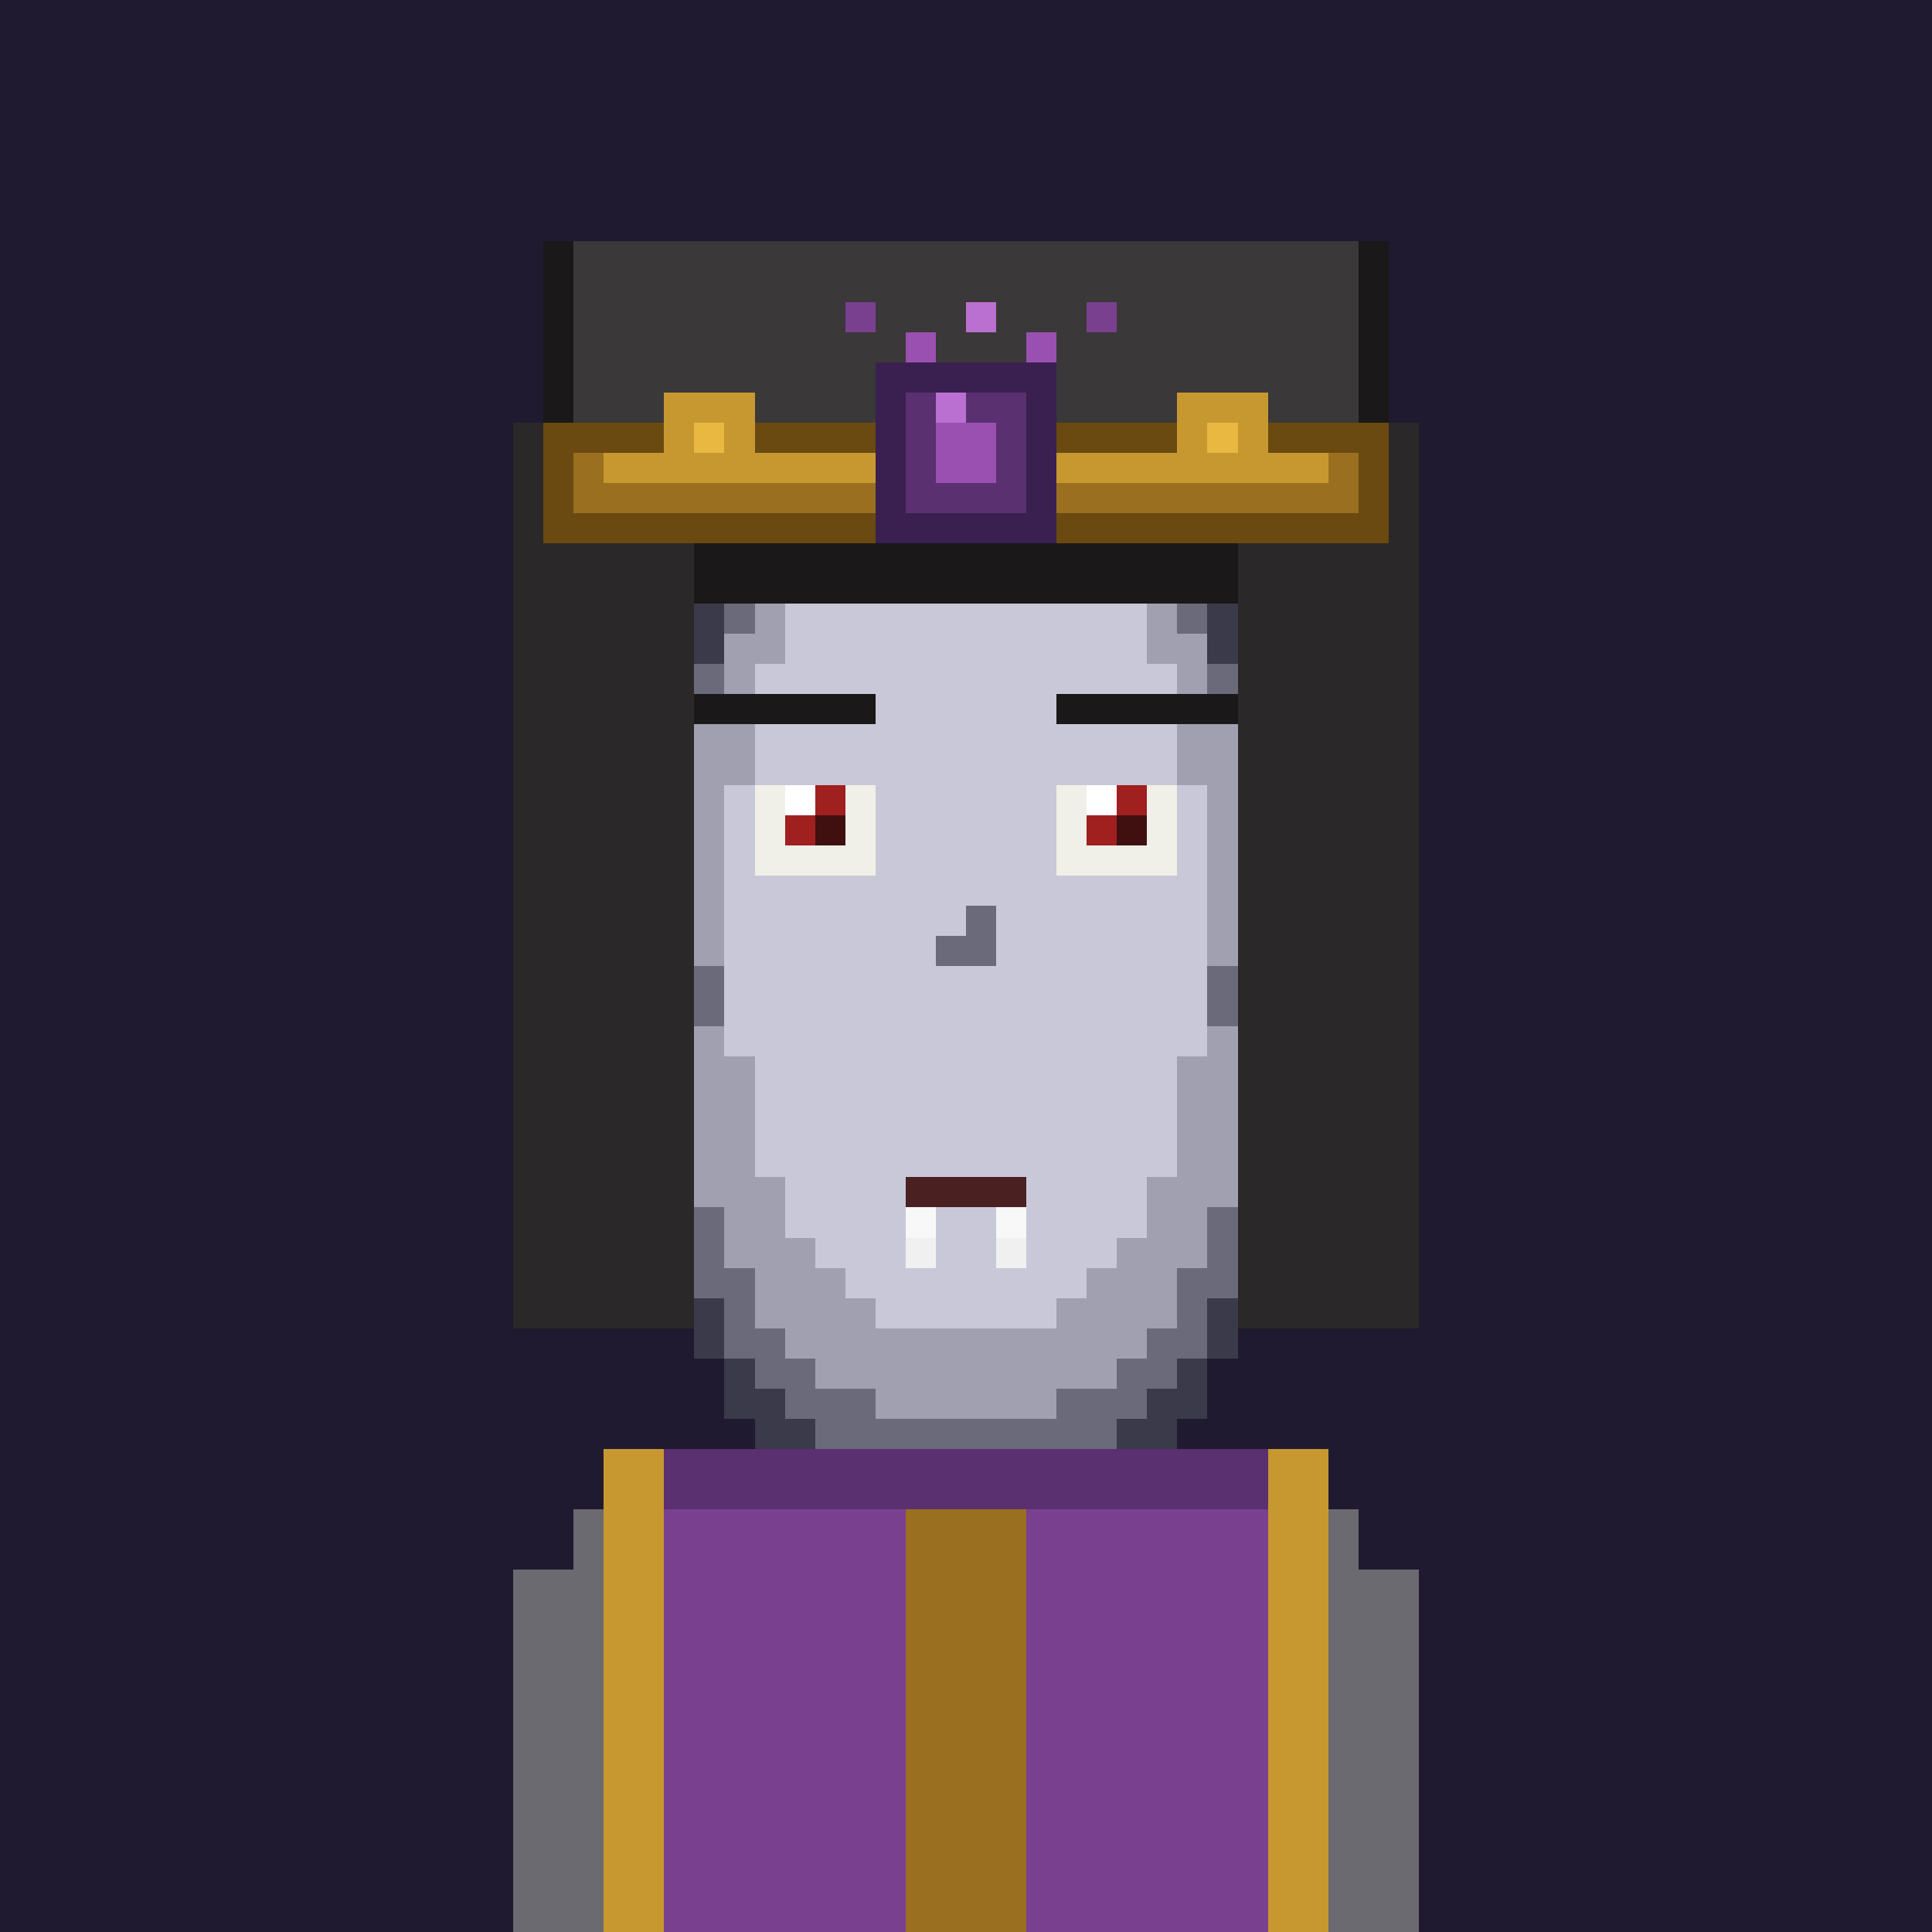
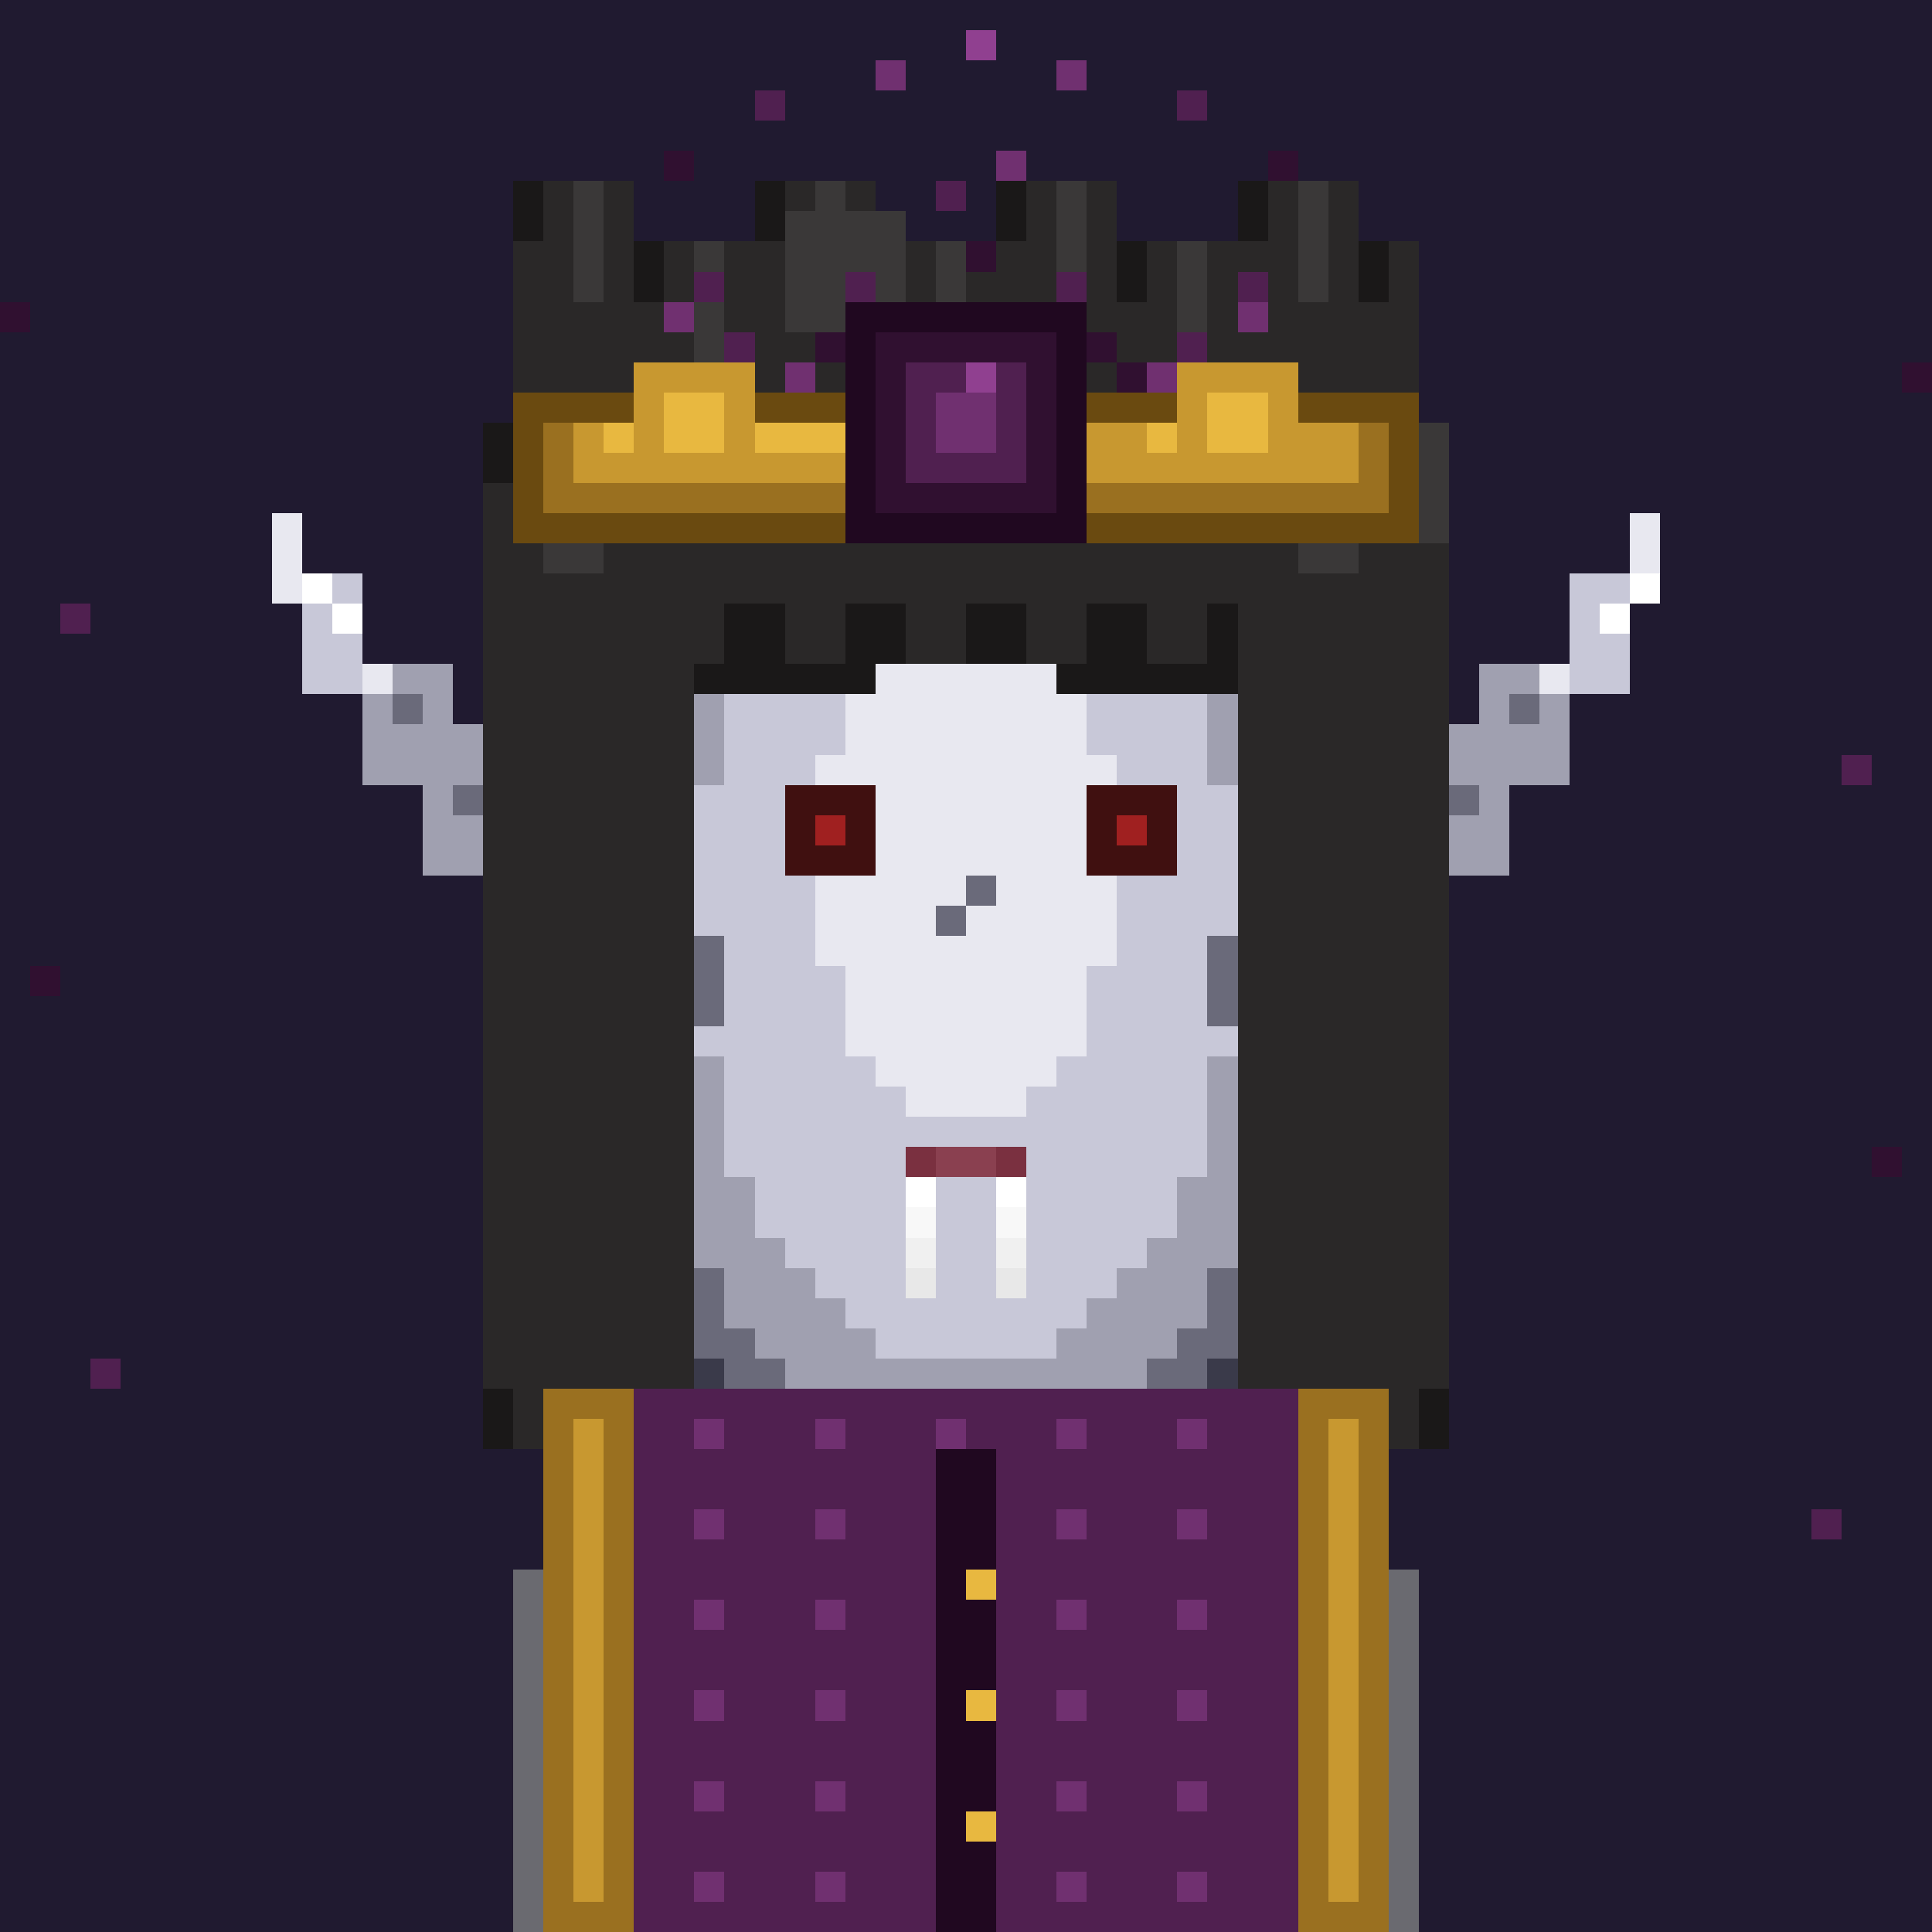
<svg xmlns="http://www.w3.org/2000/svg" viewBox="0 0 64 64" shape-rendering="crispEdges">
  <rect x="0" y="0" width="64" height="64" fill="#201a30" />
  <rect x="19" y="50" width="26" height="14" fill="#6a6a70" />
  <rect x="17" y="52" width="2" height="12" fill="#6a6a70" />
  <rect x="45" y="52" width="2" height="12" fill="#6a6a70" />
  <rect x="20" y="51" width="3" height="13" fill="#8a8a90" />
-   <rect x="28" y="46" width="8" height="18" fill="#a0a0b0" />
-   <rect x="29" y="46" width="2" height="18" fill="#c8c8d8" />
-   <rect x="34" y="46" width="2" height="18" fill="#6a6a7a" />
+   <rect x="28" y="46" width="8" height="18" fill="#3a3a4a" />
+   <rect x="29" y="46" width="6" height="18" fill="#6a6a7a" />
+   <rect x="30" y="46" width="4" height="18" fill="#a0a0b0" />
+   <rect x="31" y="46" width="2" height="18" fill="#c8c8d8" />
  <rect x="28" y="15" width="8" height="1" fill="#3a3a4a" />
-   <rect x="27" y="16" width="10" height="1" fill="#3a3a4a" />
+   <rect x="26" y="16" width="12" height="1" fill="#3a3a4a" />
  <rect x="25" y="17" width="14" height="1" fill="#3a3a4a" />
  <rect x="24" y="18" width="16" height="1" fill="#3a3a4a" />
-   <rect x="24" y="19" width="16" height="1" fill="#3a3a4a" />
+   <rect x="23" y="19" width="18" height="1" fill="#3a3a4a" />
  <rect x="23" y="20" width="18" height="1" fill="#3a3a4a" />
-   <rect x="23" y="21" width="18" height="1" fill="#3a3a4a" />
-   <rect x="22" y="22" width="20" height="1" fill="#3a3a4a" />
-   <rect x="22" y="23" width="20" height="1" fill="#3a3a4a" />
+   <rect x="22" y="21" width="20" height="1" fill="#3a3a4a" />
+   <rect x="21" y="22" width="22" height="1" fill="#3a3a4a" />
+   <rect x="21" y="23" width="22" height="1" fill="#3a3a4a" />
  <rect x="21" y="24" width="22" height="1" fill="#3a3a4a" />
-   <rect x="21" y="25" width="22" height="1" fill="#3a3a4a" />
-   <rect x="21" y="26" width="22" height="1" fill="#3a3a4a" />
+   <rect x="20" y="25" width="24" height="1" fill="#3a3a4a" />
+   <rect x="20" y="26" width="24" height="1" fill="#3a3a4a" />
  <rect x="20" y="27" width="24" height="1" fill="#3a3a4a" />
-   <rect x="20" y="28" width="24" height="1" fill="#3a3a4a" />
-   <rect x="20" y="29" width="24" height="1" fill="#3a3a4a" />
-   <rect x="20" y="30" width="24" height="1" fill="#3a3a4a" />
-   <rect x="20" y="31" width="24" height="1" fill="#3a3a4a" />
-   <rect x="20" y="32" width="24" height="1" fill="#3a3a4a" />
-   <rect x="20" y="33" width="24" height="1" fill="#3a3a4a" />
-   <rect x="20" y="34" width="24" height="1" fill="#3a3a4a" />
-   <rect x="20" y="35" width="24" height="1" fill="#3a3a4a" />
-   <rect x="20" y="36" width="24" height="1" fill="#3a3a4a" />
-   <rect x="20" y="37" width="24" height="1" fill="#3a3a4a" />
-   <rect x="21" y="38" width="22" height="1" fill="#3a3a4a" />
-   <rect x="21" y="39" width="22" height="1" fill="#3a3a4a" />
-   <rect x="21" y="40" width="22" height="1" fill="#3a3a4a" />
-   <rect x="22" y="41" width="20" height="1" fill="#3a3a4a" />
-   <rect x="22" y="42" width="20" height="1" fill="#3a3a4a" />
-   <rect x="23" y="43" width="18" height="1" fill="#3a3a4a" />
-   <rect x="23" y="44" width="18" height="1" fill="#3a3a4a" />
-   <rect x="24" y="45" width="16" height="1" fill="#3a3a4a" />
-   <rect x="24" y="46" width="16" height="1" fill="#3a3a4a" />
-   <rect x="25" y="47" width="14" height="1" fill="#3a3a4a" />
-   <rect x="27" y="48" width="10" height="1" fill="#3a3a4a" />
-   <rect x="28" y="49" width="8" height="1" fill="#3a3a4a" />
-   <rect x="28" y="16" width="8" height="1" fill="#6a6a7a" />
-   <rect x="27" y="17" width="10" height="1" fill="#6a6a7a" />
-   <rect x="26" y="18" width="12" height="1" fill="#6a6a7a" />
-   <rect x="25" y="19" width="14" height="1" fill="#6a6a7a" />
-   <rect x="24" y="20" width="16" height="1" fill="#6a6a7a" />
-   <rect x="24" y="21" width="16" height="1" fill="#6a6a7a" />
-   <rect x="23" y="22" width="18" height="1" fill="#6a6a7a" />
-   <rect x="23" y="23" width="18" height="1" fill="#6a6a7a" />
-   <rect x="22" y="24" width="20" height="1" fill="#6a6a7a" />
-   <rect x="22" y="25" width="20" height="1" fill="#6a6a7a" />
-   <rect x="22" y="26" width="20" height="1" fill="#6a6a7a" />
-   <rect x="21" y="27" width="22" height="1" fill="#6a6a7a" />
-   <rect x="21" y="28" width="22" height="1" fill="#6a6a7a" />
-   <rect x="21" y="29" width="22" height="1" fill="#6a6a7a" />
-   <rect x="21" y="30" width="22" height="1" fill="#6a6a7a" />
-   <rect x="21" y="31" width="22" height="1" fill="#6a6a7a" />
-   <rect x="21" y="32" width="22" height="1" fill="#6a6a7a" />
-   <rect x="21" y="33" width="22" height="1" fill="#6a6a7a" />
-   <rect x="21" y="34" width="22" height="1" fill="#6a6a7a" />
-   <rect x="21" y="35" width="22" height="1" fill="#6a6a7a" />
-   <rect x="21" y="36" width="22" height="1" fill="#6a6a7a" />
-   <rect x="21" y="37" width="22" height="1" fill="#6a6a7a" />
-   <rect x="22" y="38" width="20" height="1" fill="#6a6a7a" />
-   <rect x="22" y="39" width="20" height="1" fill="#6a6a7a" />
-   <rect x="22" y="40" width="20" height="1" fill="#6a6a7a" />
-   <rect x="23" y="41" width="18" height="1" fill="#6a6a7a" />
-   <rect x="23" y="42" width="18" height="1" fill="#6a6a7a" />
-   <rect x="24" y="43" width="16" height="1" fill="#6a6a7a" />
-   <rect x="24" y="44" width="16" height="1" fill="#6a6a7a" />
-   <rect x="25" y="45" width="14" height="1" fill="#6a6a7a" />
-   <rect x="26" y="46" width="12" height="1" fill="#6a6a7a" />
-   <rect x="27" y="47" width="10" height="1" fill="#6a6a7a" />
-   <rect x="28" y="48" width="8" height="1" fill="#6a6a7a" />
-   <rect x="29" y="16" width="6" height="1" fill="#a0a0b0" />
-   <rect x="27" y="17" width="10" height="1" fill="#a0a0b0" />
-   <rect x="26" y="18" width="12" height="1" fill="#a0a0b0" />
-   <rect x="25" y="19" width="14" height="1" fill="#a0a0b0" />
-   <rect x="25" y="20" width="14" height="1" fill="#a0a0b0" />
-   <rect x="24" y="21" width="16" height="1" fill="#a0a0b0" />
-   <rect x="24" y="22" width="16" height="1" fill="#a0a0b0" />
-   <rect x="23" y="23" width="18" height="1" fill="#a0a0b0" />
-   <rect x="23" y="24" width="18" height="1" fill="#a0a0b0" />
-   <rect x="23" y="25" width="18" height="1" fill="#a0a0b0" />
-   <rect x="23" y="26" width="18" height="1" fill="#a0a0b0" />
-   <rect x="22" y="27" width="20" height="1" fill="#a0a0b0" />
-   <rect x="22" y="28" width="20" height="1" fill="#a0a0b0" />
-   <rect x="22" y="29" width="20" height="1" fill="#a0a0b0" />
-   <rect x="22" y="30" width="20" height="1" fill="#a0a0b0" />
-   <rect x="22" y="31" width="20" height="1" fill="#a0a0b0" />
-   <rect x="22" y="32" width="20" height="1" fill="#a0a0b0" />
-   <rect x="22" y="33" width="20" height="1" fill="#a0a0b0" />
-   <rect x="22" y="34" width="20" height="1" fill="#a0a0b0" />
-   <rect x="22" y="35" width="20" height="1" fill="#a0a0b0" />
-   <rect x="23" y="36" width="18" height="1" fill="#a0a0b0" />
-   <rect x="23" y="37" width="18" height="1" fill="#a0a0b0" />
-   <rect x="23" y="38" width="18" height="1" fill="#a0a0b0" />
-   <rect x="23" y="39" width="18" height="1" fill="#a0a0b0" />
-   <rect x="24" y="40" width="16" height="1" fill="#a0a0b0" />
-   <rect x="24" y="41" width="16" height="1" fill="#a0a0b0" />
-   <rect x="25" y="42" width="14" height="1" fill="#a0a0b0" />
-   <rect x="25" y="43" width="14" height="1" fill="#a0a0b0" />
-   <rect x="26" y="44" width="12" height="1" fill="#a0a0b0" />
-   <rect x="27" y="45" width="10" height="1" fill="#a0a0b0" />
-   <rect x="29" y="46" width="6" height="1" fill="#a0a0b0" />
-   <rect x="29" y="17" width="6" height="1" fill="#c8c8d8" />
-   <rect x="28" y="18" width="8" height="1" fill="#c8c8d8" />
-   <rect x="27" y="19" width="10" height="1" fill="#c8c8d8" />
-   <rect x="26" y="20" width="12" height="1" fill="#c8c8d8" />
-   <rect x="26" y="21" width="12" height="1" fill="#c8c8d8" />
-   <rect x="25" y="22" width="14" height="1" fill="#c8c8d8" />
-   <rect x="25" y="23" width="14" height="1" fill="#c8c8d8" />
-   <rect x="25" y="24" width="14" height="1" fill="#c8c8d8" />
-   <rect x="25" y="25" width="14" height="1" fill="#c8c8d8" />
-   <rect x="24" y="26" width="16" height="1" fill="#c8c8d8" />
-   <rect x="24" y="27" width="16" height="1" fill="#c8c8d8" />
-   <rect x="24" y="28" width="16" height="1" fill="#c8c8d8" />
-   <rect x="24" y="29" width="16" height="1" fill="#c8c8d8" />
-   <rect x="24" y="30" width="16" height="1" fill="#c8c8d8" />
-   <rect x="24" y="31" width="16" height="1" fill="#c8c8d8" />
-   <rect x="24" y="32" width="16" height="1" fill="#c8c8d8" />
-   <rect x="24" y="33" width="16" height="1" fill="#c8c8d8" />
-   <rect x="24" y="34" width="16" height="1" fill="#c8c8d8" />
-   <rect x="25" y="35" width="14" height="1" fill="#c8c8d8" />
-   <rect x="25" y="36" width="14" height="1" fill="#c8c8d8" />
-   <rect x="25" y="37" width="14" height="1" fill="#c8c8d8" />
-   <rect x="25" y="38" width="14" height="1" fill="#c8c8d8" />
-   <rect x="26" y="39" width="12" height="1" fill="#c8c8d8" />
-   <rect x="26" y="40" width="12" height="1" fill="#c8c8d8" />
-   <rect x="27" y="41" width="10" height="1" fill="#c8c8d8" />
-   <rect x="28" y="42" width="8" height="1" fill="#c8c8d8" />
-   <rect x="29" y="43" width="6" height="1" fill="#c8c8d8" />
-   <rect x="20" y="32" width="4" height="2" fill="#6a6a7a" />
-   <rect x="40" y="32" width="4" height="2" fill="#6a6a7a" />
-   <rect x="18" y="26" width="3" height="6" fill="#a0a0b0" />
-   <rect x="17" y="24" width="2" height="4" fill="#a0a0b0" />
-   <rect x="43" y="26" width="3" height="6" fill="#a0a0b0" />
-   <rect x="45" y="24" width="2" height="4" fill="#a0a0b0" />
-   <rect x="25" y="26" width="4" height="3" fill="#f0f0e8" />
-   <rect x="35" y="26" width="4" height="3" fill="#f0f0e8" />
-   <rect x="26" y="26" width="2" height="2" fill="#a02020" />
-   <rect x="36" y="26" width="2" height="2" fill="#a02020" />
-   <rect x="27" y="27" width="1" height="1" fill="#401010" />
-   <rect x="37" y="27" width="1" height="1" fill="#401010" />
-   <rect x="26" y="26" width="1" height="1" fill="#ffffff" />
-   <rect x="36" y="26" width="1" height="1" fill="#ffffff" />
-   <rect x="23" y="23" width="6" height="1" fill="#1a1818" />
-   <rect x="22" y="24" width="1" height="1" fill="#1a1818" />
-   <rect x="35" y="23" width="6" height="1" fill="#1a1818" />
-   <rect x="41" y="24" width="1" height="1" fill="#1a1818" />
-   <rect x="32" y="30" width="1" height="1" fill="#6a6a7a" />
-   <rect x="31" y="31" width="2" height="1" fill="#6a6a7a" />
-   <rect x="30" y="39" width="4" height="1" fill="#4a2020" />
+   <rect x="19" y="28" width="26" height="1" fill="#3a3a4a" />
+   <rect x="19" y="29" width="26" height="1" fill="#3a3a4a" />
+   <rect x="19" y="30" width="26" height="1" fill="#3a3a4a" />
+   <rect x="19" y="31" width="26" height="1" fill="#3a3a4a" />
+   <rect x="19" y="32" width="26" height="1" fill="#3a3a4a" />
+   <rect x="19" y="33" width="26" height="1" fill="#3a3a4a" />
+   <rect x="19" y="34" width="26" height="1" fill="#3a3a4a" />
+   <rect x="19" y="35" width="26" height="1" fill="#3a3a4a" />
+   <rect x="19" y="36" width="26" height="1" fill="#3a3a4a" />
+   <rect x="19" y="37" width="26" height="1" fill="#3a3a4a" />
+   <rect x="19" y="38" width="26" height="1" fill="#3a3a4a" />
+   <rect x="20" y="39" width="24" height="1" fill="#3a3a4a" />
+   <rect x="20" y="40" width="24" height="1" fill="#3a3a4a" />
+   <rect x="20" y="41" width="24" height="1" fill="#3a3a4a" />
+   <rect x="21" y="42" width="22" height="1" fill="#3a3a4a" />
+   <rect x="21" y="43" width="22" height="1" fill="#3a3a4a" />
+   <rect x="21" y="44" width="22" height="1" fill="#3a3a4a" />
+   <rect x="22" y="45" width="20" height="1" fill="#3a3a4a" />
+   <rect x="23" y="46" width="18" height="1" fill="#3a3a4a" />
+   <rect x="23" y="47" width="18" height="1" fill="#3a3a4a" />
+   <rect x="24" y="48" width="16" height="1" fill="#3a3a4a" />
+   <rect x="25" y="49" width="14" height="1" fill="#3a3a4a" />
+   <rect x="26" y="50" width="12" height="1" fill="#3a3a4a" />
+   <rect x="28" y="51" width="8" height="1" fill="#3a3a4a" />
+   <rect x="28" y="15" width="8" height="1" fill="#6a6a7a" />
+   <rect x="27" y="16" width="10" height="1" fill="#6a6a7a" />
+   <rect x="25" y="17" width="14" height="1" fill="#6a6a7a" />
+   <rect x="24" y="18" width="16" height="1" fill="#6a6a7a" />
+   <rect x="24" y="19" width="16" height="1" fill="#6a6a7a" />
+   <rect x="23" y="20" width="18" height="1" fill="#6a6a7a" />
+   <rect x="23" y="21" width="18" height="1" fill="#6a6a7a" />
+   <rect x="22" y="22" width="20" height="1" fill="#6a6a7a" />
+   <rect x="22" y="23" width="20" height="1" fill="#6a6a7a" />
+   <rect x="21" y="24" width="22" height="1" fill="#6a6a7a" />
+   <rect x="21" y="25" width="22" height="1" fill="#6a6a7a" />
+   <rect x="21" y="26" width="22" height="1" fill="#6a6a7a" />
+   <rect x="20" y="27" width="24" height="1" fill="#6a6a7a" />
+   <rect x="20" y="28" width="24" height="1" fill="#6a6a7a" />
+   <rect x="20" y="29" width="24" height="1" fill="#6a6a7a" />
+   <rect x="20" y="30" width="24" height="1" fill="#6a6a7a" />
+   <rect x="20" y="31" width="24" height="1" fill="#6a6a7a" />
+   <rect x="20" y="32" width="24" height="1" fill="#6a6a7a" />
+   <rect x="20" y="33" width="24" height="1" fill="#6a6a7a" />
+   <rect x="20" y="34" width="24" height="1" fill="#6a6a7a" />
+   <rect x="20" y="35" width="24" height="1" fill="#6a6a7a" />
+   <rect x="20" y="36" width="24" height="1" fill="#6a6a7a" />
+   <rect x="20" y="37" width="24" height="1" fill="#6a6a7a" />
+   <rect x="21" y="38" width="22" height="1" fill="#6a6a7a" />
+   <rect x="21" y="39" width="22" height="1" fill="#6a6a7a" />
+   <rect x="21" y="40" width="22" height="1" fill="#6a6a7a" />
+   <rect x="22" y="41" width="20" height="1" fill="#6a6a7a" />
+   <rect x="22" y="42" width="20" height="1" fill="#6a6a7a" />
+   <rect x="23" y="43" width="18" height="1" fill="#6a6a7a" />
+   <rect x="23" y="44" width="18" height="1" fill="#6a6a7a" />
+   <rect x="24" y="45" width="16" height="1" fill="#6a6a7a" />
+   <rect x="24" y="46" width="16" height="1" fill="#6a6a7a" />
+   <rect x="25" y="47" width="14" height="1" fill="#6a6a7a" />
+   <rect x="27" y="48" width="10" height="1" fill="#6a6a7a" />
+   <rect x="28" y="49" width="8" height="1" fill="#6a6a7a" />
+   <rect x="28" y="15" width="8" height="1" fill="#a0a0b0" />
+   <rect x="27" y="16" width="10" height="1" fill="#a0a0b0" />
+   <rect x="26" y="17" width="12" height="1" fill="#a0a0b0" />
+   <rect x="25" y="18" width="14" height="1" fill="#a0a0b0" />
+   <rect x="24" y="19" width="16" height="1" fill="#a0a0b0" />
+   <rect x="24" y="20" width="16" height="1" fill="#a0a0b0" />
+   <rect x="23" y="21" width="18" height="1" fill="#a0a0b0" />
+   <rect x="23" y="22" width="18" height="1" fill="#a0a0b0" />
+   <rect x="22" y="23" width="20" height="1" fill="#a0a0b0" />
+   <rect x="22" y="24" width="20" height="1" fill="#a0a0b0" />
+   <rect x="22" y="25" width="20" height="1" fill="#a0a0b0" />
+   <rect x="21" y="26" width="22" height="1" fill="#a0a0b0" />
+   <rect x="21" y="27" width="22" height="1" fill="#a0a0b0" />
+   <rect x="21" y="28" width="22" height="1" fill="#a0a0b0" />
+   <rect x="21" y="29" width="22" height="1" fill="#a0a0b0" />
+   <rect x="21" y="30" width="22" height="1" fill="#a0a0b0" />
+   <rect x="21" y="31" width="22" height="1" fill="#a0a0b0" />
+   <rect x="21" y="32" width="22" height="1" fill="#a0a0b0" />
+   <rect x="21" y="33" width="22" height="1" fill="#a0a0b0" />
+   <rect x="21" y="34" width="22" height="1" fill="#a0a0b0" />
+   <rect x="21" y="35" width="22" height="1" fill="#a0a0b0" />
+   <rect x="21" y="36" width="22" height="1" fill="#a0a0b0" />
+   <rect x="22" y="37" width="20" height="1" fill="#a0a0b0" />
+   <rect x="22" y="38" width="20" height="1" fill="#a0a0b0" />
+   <rect x="22" y="39" width="20" height="1" fill="#a0a0b0" />
+   <rect x="23" y="40" width="18" height="1" fill="#a0a0b0" />
+   <rect x="23" y="41" width="18" height="1" fill="#a0a0b0" />
+   <rect x="24" y="42" width="16" height="1" fill="#a0a0b0" />
+   <rect x="24" y="43" width="16" height="1" fill="#a0a0b0" />
+   <rect x="25" y="44" width="14" height="1" fill="#a0a0b0" />
+   <rect x="26" y="45" width="12" height="1" fill="#a0a0b0" />
+   <rect x="27" y="46" width="10" height="1" fill="#a0a0b0" />
+   <rect x="28" y="47" width="8" height="1" fill="#a0a0b0" />
+   <rect x="29" y="16" width="6" height="1" fill="#c8c8d8" />
+   <rect x="28" y="17" width="8" height="1" fill="#c8c8d8" />
+   <rect x="27" y="18" width="10" height="1" fill="#c8c8d8" />
+   <rect x="26" y="19" width="12" height="1" fill="#c8c8d8" />
+   <rect x="25" y="20" width="14" height="1" fill="#c8c8d8" />
+   <rect x="25" y="21" width="14" height="1" fill="#c8c8d8" />
+   <rect x="24" y="22" width="16" height="1" fill="#c8c8d8" />
+   <rect x="24" y="23" width="16" height="1" fill="#c8c8d8" />
+   <rect x="24" y="24" width="16" height="1" fill="#c8c8d8" />
+   <rect x="24" y="25" width="16" height="1" fill="#c8c8d8" />
+   <rect x="23" y="26" width="18" height="1" fill="#c8c8d8" />
+   <rect x="23" y="27" width="18" height="1" fill="#c8c8d8" />
+   <rect x="23" y="28" width="18" height="1" fill="#c8c8d8" />
+   <rect x="23" y="29" width="18" height="1" fill="#c8c8d8" />
+   <rect x="23" y="30" width="18" height="1" fill="#c8c8d8" />
+   <rect x="23" y="31" width="18" height="1" fill="#c8c8d8" />
+   <rect x="23" y="32" width="18" height="1" fill="#c8c8d8" />
+   <rect x="23" y="33" width="18" height="1" fill="#c8c8d8" />
+   <rect x="23" y="34" width="18" height="1" fill="#c8c8d8" />
+   <rect x="24" y="35" width="16" height="1" fill="#c8c8d8" />
+   <rect x="24" y="36" width="16" height="1" fill="#c8c8d8" />
+   <rect x="24" y="37" width="16" height="1" fill="#c8c8d8" />
+   <rect x="24" y="38" width="16" height="1" fill="#c8c8d8" />
+   <rect x="25" y="39" width="14" height="1" fill="#c8c8d8" />
+   <rect x="25" y="40" width="14" height="1" fill="#c8c8d8" />
+   <rect x="26" y="41" width="12" height="1" fill="#c8c8d8" />
+   <rect x="27" y="42" width="10" height="1" fill="#c8c8d8" />
+   <rect x="28" y="43" width="8" height="1" fill="#c8c8d8" />
+   <rect x="29" y="44" width="6" height="1" fill="#c8c8d8" />
+   <rect x="30" y="20" width="4" height="1" fill="#e8e8f0" />
+   <rect x="29" y="21" width="6" height="1" fill="#e8e8f0" />
+   <rect x="28" y="22" width="8" height="1" fill="#e8e8f0" />
+   <rect x="28" y="23" width="8" height="1" fill="#e8e8f0" />
+   <rect x="28" y="24" width="8" height="1" fill="#e8e8f0" />
+   <rect x="27" y="25" width="10" height="1" fill="#e8e8f0" />
+   <rect x="27" y="26" width="10" height="1" fill="#e8e8f0" />
+   <rect x="27" y="27" width="10" height="1" fill="#e8e8f0" />
+   <rect x="27" y="28" width="10" height="1" fill="#e8e8f0" />
+   <rect x="27" y="29" width="10" height="1" fill="#e8e8f0" />
+   <rect x="27" y="30" width="10" height="1" fill="#e8e8f0" />
+   <rect x="27" y="31" width="10" height="1" fill="#e8e8f0" />
+   <rect x="28" y="32" width="8" height="1" fill="#e8e8f0" />
+   <rect x="28" y="33" width="8" height="1" fill="#e8e8f0" />
+   <rect x="28" y="34" width="8" height="1" fill="#e8e8f0" />
+   <rect x="29" y="35" width="6" height="1" fill="#e8e8f0" />
+   <rect x="30" y="36" width="4" height="1" fill="#e8e8f0" />
+   <rect x="20" y="31" width="4" height="3" fill="#6a6a7a" />
+   <rect x="40" y="31" width="4" height="3" fill="#6a6a7a" />
+   <rect x="21" y="32" width="2" height="1" fill="#c8c8d8" />
+   <rect x="41" y="32" width="2" height="1" fill="#c8c8d8" />
+   <rect x="14" y="24" width="4" height="5" fill="#a0a0b0" />
+   <rect x="12" y="22" width="3" height="4" fill="#a0a0b0" />
+   <rect x="10" y="19" width="2" height="4" fill="#c8c8d8" />
+   <rect x="9" y="17" width="1" height="3" fill="#e8e8f0" />
+   <rect x="15" y="26" width="1" height="1" fill="#6a6a7a" />
+   <rect x="13" y="23" width="1" height="1" fill="#6a6a7a" />
+   <rect x="11" y="20" width="1" height="1" fill="#ffffff" />
+   <rect x="10" y="19" width="1" height="1" fill="#ffffff" />
+   <rect x="12" y="22" width="1" height="1" fill="#e8e8f0" />
+   <rect x="46" y="24" width="4" height="5" fill="#a0a0b0" />
+   <rect x="49" y="22" width="3" height="4" fill="#a0a0b0" />
+   <rect x="52" y="19" width="2" height="4" fill="#c8c8d8" />
+   <rect x="54" y="17" width="1" height="3" fill="#e8e8f0" />
+   <rect x="48" y="26" width="1" height="1" fill="#6a6a7a" />
+   <rect x="50" y="23" width="1" height="1" fill="#6a6a7a" />
+   <rect x="53" y="20" width="1" height="1" fill="#ffffff" />
+   <rect x="54" y="19" width="1" height="1" fill="#ffffff" />
+   <rect x="51" y="22" width="1" height="1" fill="#e8e8f0" />
+   <rect x="26" y="26" width="3" height="3" fill="#401010" />
+   <rect x="36" y="26" width="3" height="3" fill="#401010" />
+   <rect x="27" y="27" width="1" height="1" fill="#a02020" />
+   <rect x="37" y="27" width="1" height="1" fill="#a02020" />
+   <rect x="22" y="22" width="7" height="1" fill="#1a1818" />
+   <rect x="21" y="23" width="1" height="1" fill="#1a1818" />
+   <rect x="35" y="22" width="7" height="1" fill="#1a1818" />
+   <rect x="42" y="23" width="1" height="1" fill="#1a1818" />
+   <rect x="32" y="29" width="1" height="1" fill="#6a6a7a" />
+   <rect x="31" y="30" width="2" height="1" fill="#6a6a7a" />
+   <rect x="32" y="30" width="1" height="1" fill="#e8e8f0" />
+   <rect x="30" y="38" width="4" height="1" fill="#7a3040" />
+   <rect x="31" y="38" width="2" height="1" fill="#8a4050" />
+   <rect x="30" y="39" width="1" height="1" fill="#ffffff" />
  <rect x="30" y="40" width="1" height="1" fill="#f8f8f8" />
  <rect x="30" y="41" width="1" height="1" fill="#f0f0f0" />
+   <rect x="30" y="42" width="1" height="1" fill="#e8e8e8" />
+   <rect x="33" y="39" width="1" height="1" fill="#ffffff" />
  <rect x="33" y="40" width="1" height="1" fill="#f8f8f8" />
  <rect x="33" y="41" width="1" height="1" fill="#f0f0f0" />
-   <rect x="18" y="8" width="28" height="12" fill="#1a1818" />
-   <rect x="17" y="14" width="6" height="30" fill="#2a2828" />
-   <rect x="41" y="14" width="6" height="30" fill="#2a2828" />
-   <rect x="19" y="8" width="26" height="8" fill="#3a3838" />
-   <rect x="18" y="14" width="28" height="4" fill="#6a4a10" />
-   <rect x="19" y="15" width="26" height="2" fill="#9a7020" />
-   <rect x="20" y="15" width="24" height="1" fill="#c89830" />
-   <rect x="29" y="12" width="6" height="6" fill="#3a2050" />
-   <rect x="30" y="13" width="4" height="4" fill="#5a3070" />
-   <rect x="31" y="14" width="2" height="2" fill="#9a50b0" />
-   <rect x="31" y="13" width="1" height="1" fill="#ba70d0" />
-   <rect x="22" y="13" width="3" height="3" fill="#c89830" />
-   <rect x="39" y="13" width="3" height="3" fill="#c89830" />
-   <rect x="23" y="14" width="1" height="1" fill="#e8b840" />
-   <rect x="40" y="14" width="1" height="1" fill="#e8b840" />
-   <rect x="32" y="10" width="1" height="1" fill="#ba70d0" />
-   <rect x="30" y="11" width="1" height="1" fill="#9a50b0" />
-   <rect x="34" y="11" width="1" height="1" fill="#9a50b0" />
-   <rect x="28" y="10" width="1" height="1" fill="#7a4090" />
-   <rect x="36" y="10" width="1" height="1" fill="#7a4090" />
-   <rect x="20" y="48" width="24" height="16" fill="#5a3070" />
-   <rect x="22" y="50" width="20" height="14" fill="#7a4090" />
-   <rect x="20" y="48" width="2" height="16" fill="#c89830" />
-   <rect x="42" y="48" width="2" height="16" fill="#c89830" />
-   <rect x="30" y="50" width="4" height="14" fill="#9a7020" />
+   <rect x="33" y="42" width="1" height="1" fill="#e8e8e8" />
+   <rect x="17" y="6" width="4" height="16" fill="#2a2828" />
+   <rect x="17" y="6" width="1" height="2" fill="#1a1818" />
+   <rect x="19" y="6" width="1" height="4" fill="#3a3838" />
+   <rect x="17" y="20" width="1" height="2" fill="#1a1818" />
+   <rect x="20" y="20" width="1" height="2" fill="#1a1818" />
+   <rect x="21" y="8" width="4" height="14" fill="#2a2828" />
+   <rect x="21" y="8" width="1" height="2" fill="#1a1818" />
+   <rect x="23" y="8" width="1" height="4" fill="#3a3838" />
+   <rect x="21" y="20" width="1" height="2" fill="#1a1818" />
+   <rect x="24" y="20" width="1" height="2" fill="#1a1818" />
+   <rect x="25" y="6" width="4" height="16" fill="#2a2828" />
+   <rect x="25" y="6" width="1" height="2" fill="#1a1818" />
+   <rect x="27" y="6" width="1" height="4" fill="#3a3838" />
+   <rect x="25" y="20" width="1" height="2" fill="#1a1818" />
+   <rect x="28" y="20" width="1" height="2" fill="#1a1818" />
+   <rect x="29" y="8" width="4" height="14" fill="#2a2828" />
+   <rect x="29" y="8" width="1" height="2" fill="#1a1818" />
+   <rect x="31" y="8" width="1" height="4" fill="#3a3838" />
+   <rect x="29" y="20" width="1" height="2" fill="#1a1818" />
+   <rect x="32" y="20" width="1" height="2" fill="#1a1818" />
+   <rect x="33" y="6" width="4" height="16" fill="#2a2828" />
+   <rect x="33" y="6" width="1" height="2" fill="#1a1818" />
+   <rect x="35" y="6" width="1" height="4" fill="#3a3838" />
+   <rect x="33" y="20" width="1" height="2" fill="#1a1818" />
+   <rect x="36" y="20" width="1" height="2" fill="#1a1818" />
+   <rect x="37" y="8" width="4" height="14" fill="#2a2828" />
+   <rect x="37" y="8" width="1" height="2" fill="#1a1818" />
+   <rect x="39" y="8" width="1" height="4" fill="#3a3838" />
+   <rect x="37" y="20" width="1" height="2" fill="#1a1818" />
+   <rect x="40" y="20" width="1" height="2" fill="#1a1818" />
+   <rect x="41" y="6" width="4" height="16" fill="#2a2828" />
+   <rect x="41" y="6" width="1" height="2" fill="#1a1818" />
+   <rect x="43" y="6" width="1" height="4" fill="#3a3838" />
+   <rect x="41" y="20" width="1" height="2" fill="#1a1818" />
+   <rect x="44" y="20" width="1" height="2" fill="#1a1818" />
+   <rect x="45" y="8" width="2" height="14" fill="#2a2828" />
+   <rect x="45" y="8" width="1" height="2" fill="#1a1818" />
+   <rect x="45" y="20" width="1" height="2" fill="#1a1818" />
+   <rect x="26" y="7" width="4" height="4" fill="#3a3838" />
+   <rect x="16" y="14" width="7" height="34" fill="#2a2828" />
+   <rect x="16" y="14" width="1" height="2" fill="#1a1818" />
+   <rect x="18" y="14" width="1" height="4" fill="#3a3838" />
+   <rect x="20" y="14" width="1" height="2" fill="#1a1818" />
+   <rect x="22" y="14" width="1" height="4" fill="#3a3838" />
+   <rect x="16" y="46" width="1" height="2" fill="#1a1818" />
+   <rect x="19" y="46" width="1" height="2" fill="#1a1818" />
+   <rect x="22" y="46" width="1" height="2" fill="#1a1818" />
+   <rect x="18" y="15" width="2" height="4" fill="#3a3838" />
+   <rect x="41" y="14" width="7" height="34" fill="#2a2828" />
+   <rect x="41" y="14" width="1" height="2" fill="#1a1818" />
+   <rect x="43" y="14" width="1" height="4" fill="#3a3838" />
+   <rect x="45" y="14" width="1" height="2" fill="#1a1818" />
+   <rect x="47" y="14" width="1" height="4" fill="#3a3838" />
+   <rect x="41" y="46" width="1" height="2" fill="#1a1818" />
+   <rect x="44" y="46" width="1" height="2" fill="#1a1818" />
+   <rect x="47" y="46" width="1" height="2" fill="#1a1818" />
+   <rect x="43" y="15" width="2" height="4" fill="#3a3838" />
+   <rect x="0" y="10" width="1" height="1" fill="#301030" />
+   <rect x="2" y="20" width="1" height="1" fill="#502050" />
+   <rect x="1" y="32" width="1" height="1" fill="#301030" />
+   <rect x="3" y="45" width="1" height="1" fill="#502050" />
+   <rect x="63" y="12" width="1" height="1" fill="#301030" />
+   <rect x="61" y="25" width="1" height="1" fill="#502050" />
+   <rect x="62" y="38" width="1" height="1" fill="#301030" />
+   <rect x="60" y="50" width="1" height="1" fill="#502050" />
+   <rect x="17" y="13" width="30" height="5" fill="#6a4a10" />
+   <rect x="18" y="14" width="28" height="3" fill="#9a7020" />
+   <rect x="19" y="14" width="26" height="2" fill="#c89830" />
+   <rect x="20" y="14" width="10" height="1" fill="#e8b840" />
+   <rect x="22" y="15" width="1" height="1" fill="#f8d060" />
+   <rect x="41" y="15" width="1" height="1" fill="#f8d060" />
+   <rect x="25" y="14" width="1" height="1" fill="#e8b840" />
+   <rect x="38" y="14" width="1" height="1" fill="#e8b840" />
+   <rect x="28" y="10" width="8" height="8" fill="#200820" />
+   <rect x="29" y="11" width="6" height="6" fill="#301030" />
+   <rect x="30" y="12" width="4" height="4" fill="#502050" />
+   <rect x="31" y="13" width="2" height="2" fill="#703070" />
+   <rect x="32" y="12" width="1" height="1" fill="#904090" />
+   <rect x="32" y="8" width="1" height="1" fill="#301030" />
+   <rect x="31" y="6" width="1" height="1" fill="#502050" />
+   <rect x="33" y="5" width="1" height="1" fill="#703070" />
+   <rect x="26" y="12" width="1" height="1" fill="#301030" />
+   <rect x="24" y="11" width="1" height="1" fill="#502050" />
+   <rect x="22" y="10" width="1" height="1" fill="#703070" />
+   <rect x="37" y="12" width="1" height="1" fill="#301030" />
+   <rect x="39" y="11" width="1" height="1" fill="#502050" />
+   <rect x="41" y="10" width="1" height="1" fill="#703070" />
+   <rect x="27" y="11" width="1" height="1" fill="#301030" />
+   <rect x="36" y="11" width="1" height="1" fill="#301030" />
+   <rect x="28" y="9" width="1" height="1" fill="#502050" />
+   <rect x="35" y="9" width="1" height="1" fill="#502050" />
+   <rect x="21" y="12" width="4" height="4" fill="#c89830" />
+   <rect x="22" y="13" width="2" height="2" fill="#e8b840" />
+   <rect x="39" y="12" width="4" height="4" fill="#c89830" />
+   <rect x="40" y="13" width="2" height="2" fill="#e8b840" />
+   <rect x="22" y="5" width="1" height="1" fill="#301030" />
+   <rect x="25" y="3" width="1" height="1" fill="#502050" />
+   <rect x="29" y="2" width="1" height="1" fill="#703070" />
+   <rect x="32" y="1" width="1" height="1" fill="#904090" />
+   <rect x="35" y="2" width="1" height="1" fill="#703070" />
+   <rect x="39" y="3" width="1" height="1" fill="#502050" />
+   <rect x="42" y="5" width="1" height="1" fill="#301030" />
+   <rect x="23" y="9" width="1" height="1" fill="#502050" />
+   <rect x="41" y="9" width="1" height="1" fill="#502050" />
+   <rect x="26" y="12" width="1" height="1" fill="#703070" />
+   <rect x="38" y="12" width="1" height="1" fill="#703070" />
+   <rect x="18" y="46" width="28" height="18" fill="#502050" />
+   <rect x="19" y="47" width="1" height="1" fill="#703070" />
+   <rect x="19" y="50" width="1" height="1" fill="#703070" />
+   <rect x="19" y="53" width="1" height="1" fill="#703070" />
+   <rect x="19" y="56" width="1" height="1" fill="#703070" />
+   <rect x="19" y="59" width="1" height="1" fill="#703070" />
+   <rect x="19" y="62" width="1" height="1" fill="#703070" />
+   <rect x="23" y="47" width="1" height="1" fill="#703070" />
+   <rect x="23" y="50" width="1" height="1" fill="#703070" />
+   <rect x="23" y="53" width="1" height="1" fill="#703070" />
+   <rect x="23" y="56" width="1" height="1" fill="#703070" />
+   <rect x="23" y="59" width="1" height="1" fill="#703070" />
+   <rect x="23" y="62" width="1" height="1" fill="#703070" />
+   <rect x="27" y="47" width="1" height="1" fill="#703070" />
+   <rect x="27" y="50" width="1" height="1" fill="#703070" />
+   <rect x="27" y="53" width="1" height="1" fill="#703070" />
+   <rect x="27" y="56" width="1" height="1" fill="#703070" />
+   <rect x="27" y="59" width="1" height="1" fill="#703070" />
+   <rect x="27" y="62" width="1" height="1" fill="#703070" />
+   <rect x="31" y="47" width="1" height="1" fill="#703070" />
+   <rect x="31" y="50" width="1" height="1" fill="#703070" />
+   <rect x="31" y="53" width="1" height="1" fill="#703070" />
+   <rect x="31" y="56" width="1" height="1" fill="#703070" />
+   <rect x="31" y="59" width="1" height="1" fill="#703070" />
+   <rect x="31" y="62" width="1" height="1" fill="#703070" />
+   <rect x="35" y="47" width="1" height="1" fill="#703070" />
+   <rect x="35" y="50" width="1" height="1" fill="#703070" />
+   <rect x="35" y="53" width="1" height="1" fill="#703070" />
+   <rect x="35" y="56" width="1" height="1" fill="#703070" />
+   <rect x="35" y="59" width="1" height="1" fill="#703070" />
+   <rect x="35" y="62" width="1" height="1" fill="#703070" />
+   <rect x="39" y="47" width="1" height="1" fill="#703070" />
+   <rect x="39" y="50" width="1" height="1" fill="#703070" />
+   <rect x="39" y="53" width="1" height="1" fill="#703070" />
+   <rect x="39" y="56" width="1" height="1" fill="#703070" />
+   <rect x="39" y="59" width="1" height="1" fill="#703070" />
+   <rect x="39" y="62" width="1" height="1" fill="#703070" />
+   <rect x="43" y="47" width="1" height="1" fill="#703070" />
+   <rect x="43" y="50" width="1" height="1" fill="#703070" />
+   <rect x="43" y="53" width="1" height="1" fill="#703070" />
+   <rect x="43" y="56" width="1" height="1" fill="#703070" />
+   <rect x="43" y="59" width="1" height="1" fill="#703070" />
+   <rect x="43" y="62" width="1" height="1" fill="#703070" />
+   <rect x="18" y="46" width="3" height="18" fill="#9a7020" />
+   <rect x="19" y="47" width="1" height="16" fill="#c89830" />
+   <rect x="43" y="46" width="3" height="18" fill="#9a7020" />
+   <rect x="44" y="47" width="1" height="16" fill="#c89830" />
+   <rect x="31" y="48" width="2" height="16" fill="#200820" />
+   <rect x="32" y="52" width="1" height="1" fill="#e8b840" />
+   <rect x="32" y="56" width="1" height="1" fill="#e8b840" />
+   <rect x="32" y="60" width="1" height="1" fill="#e8b840" />
</svg>
